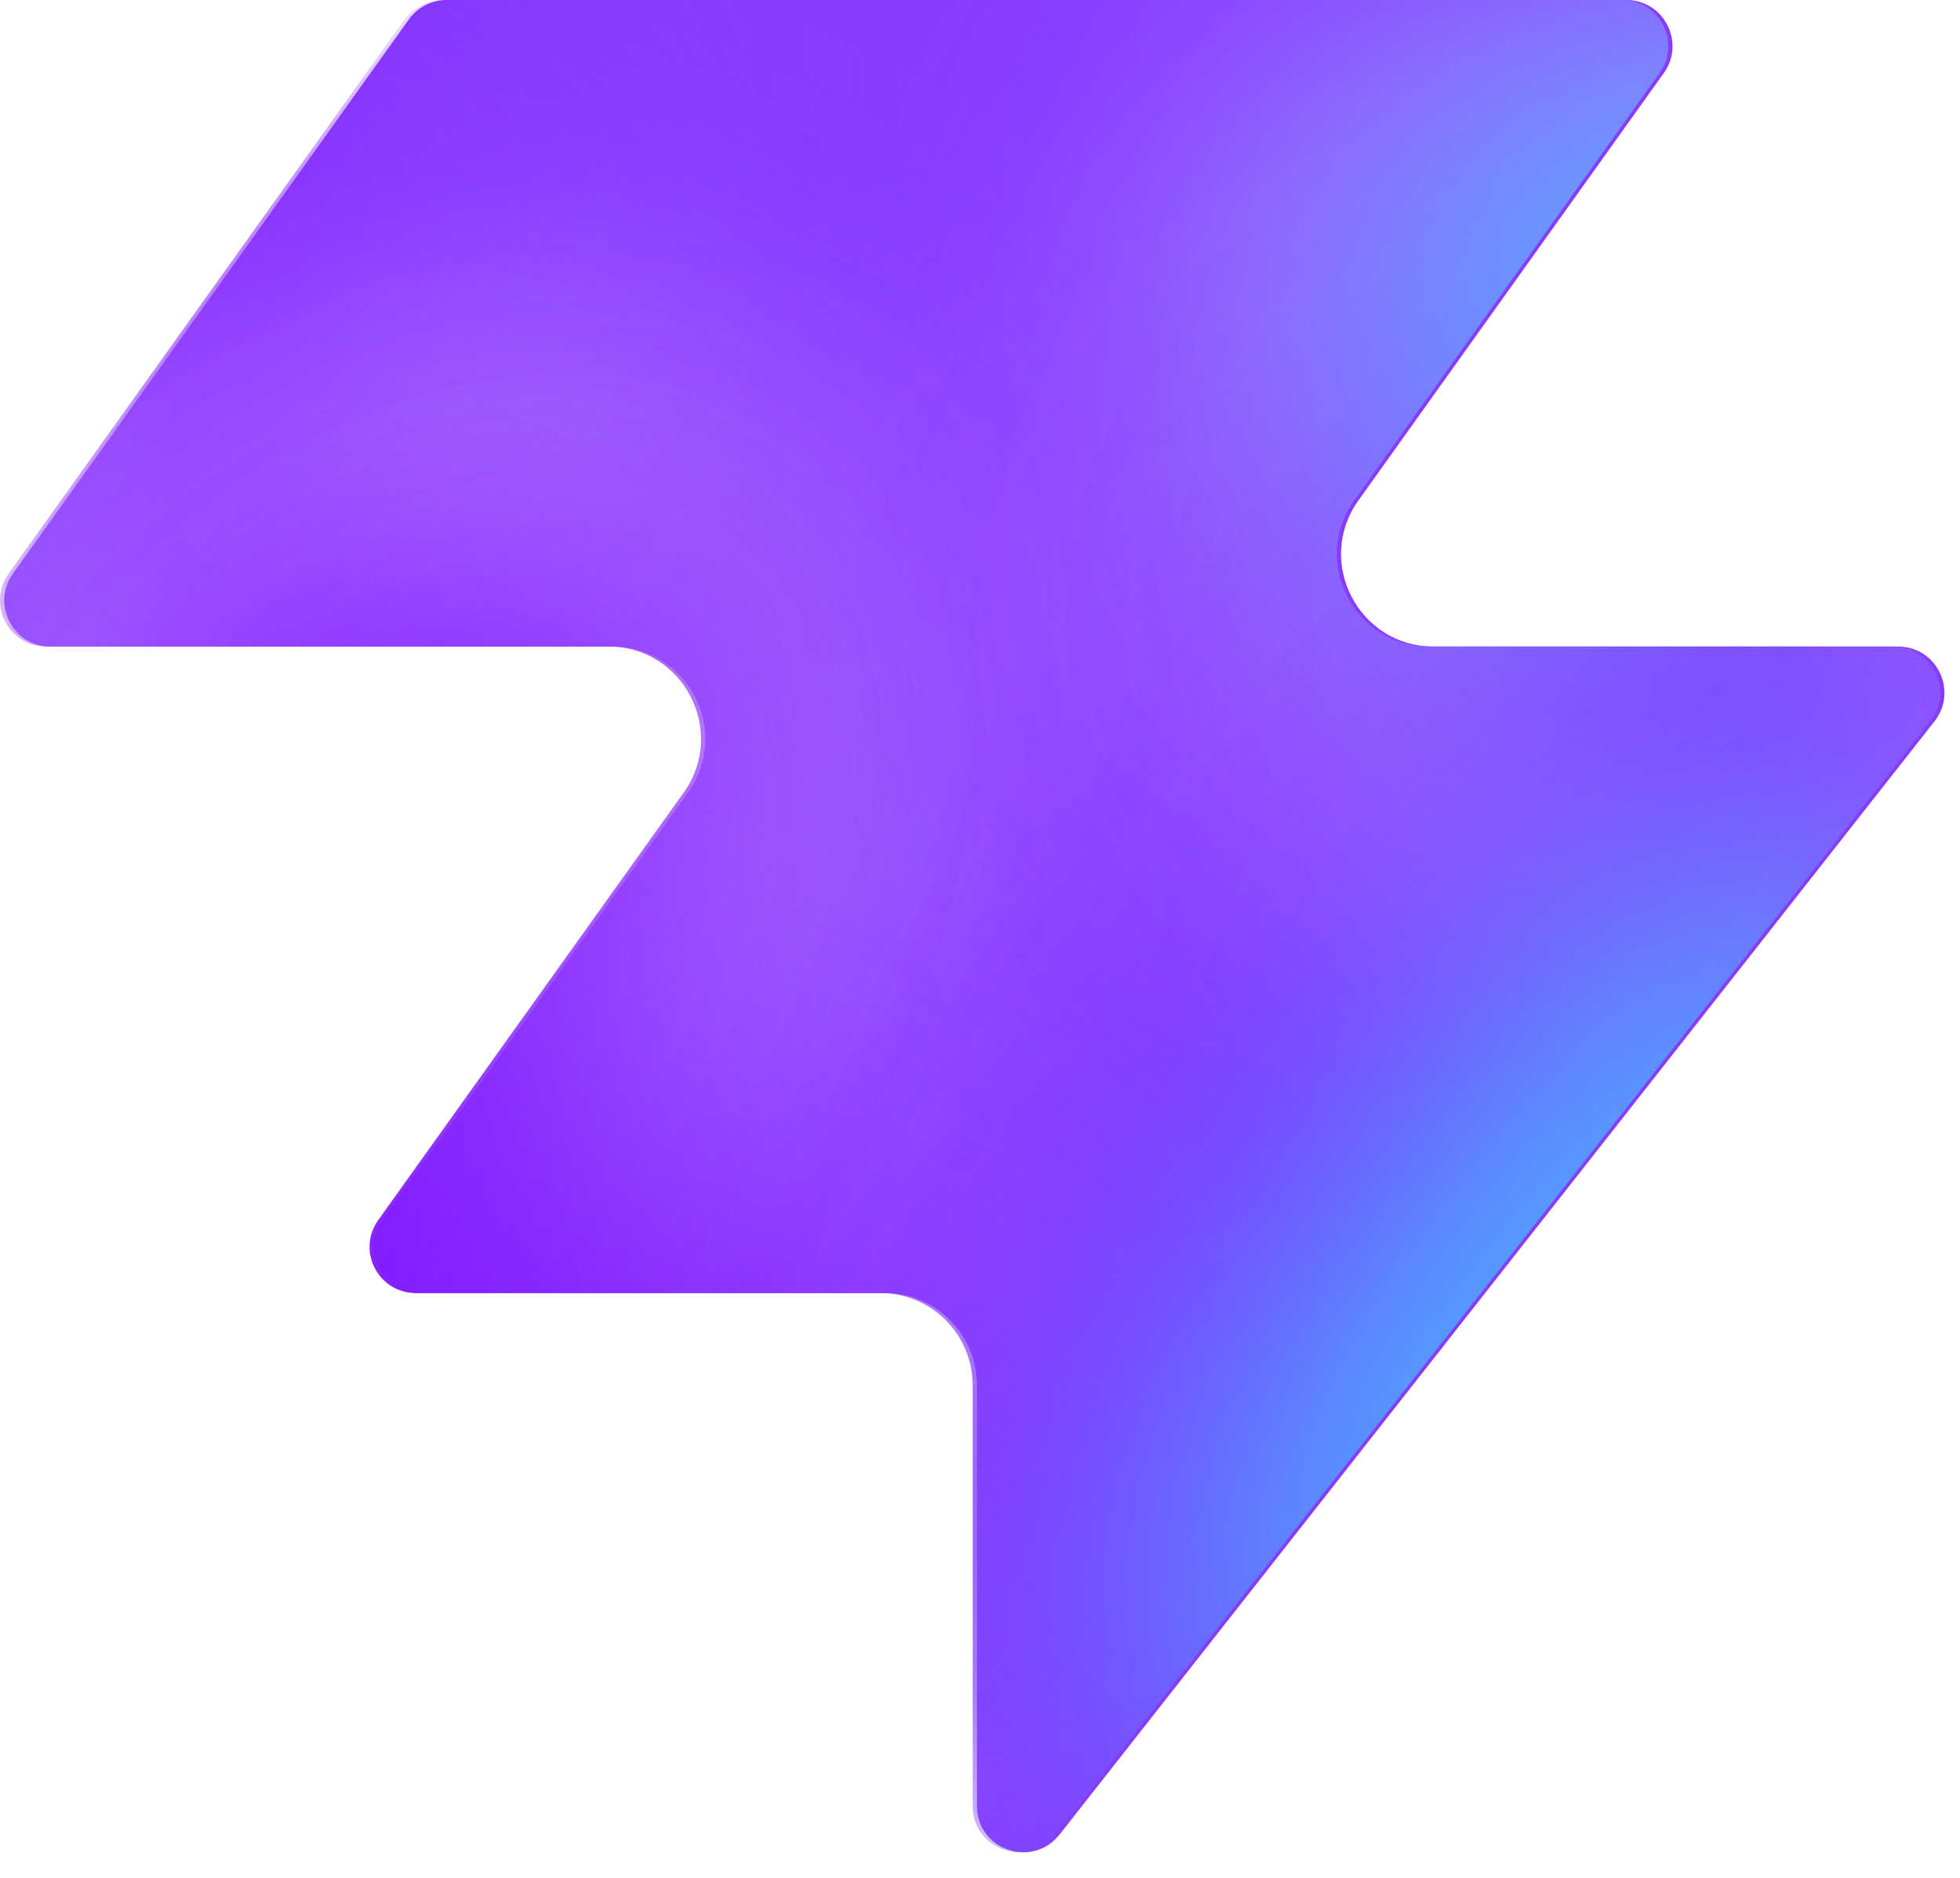
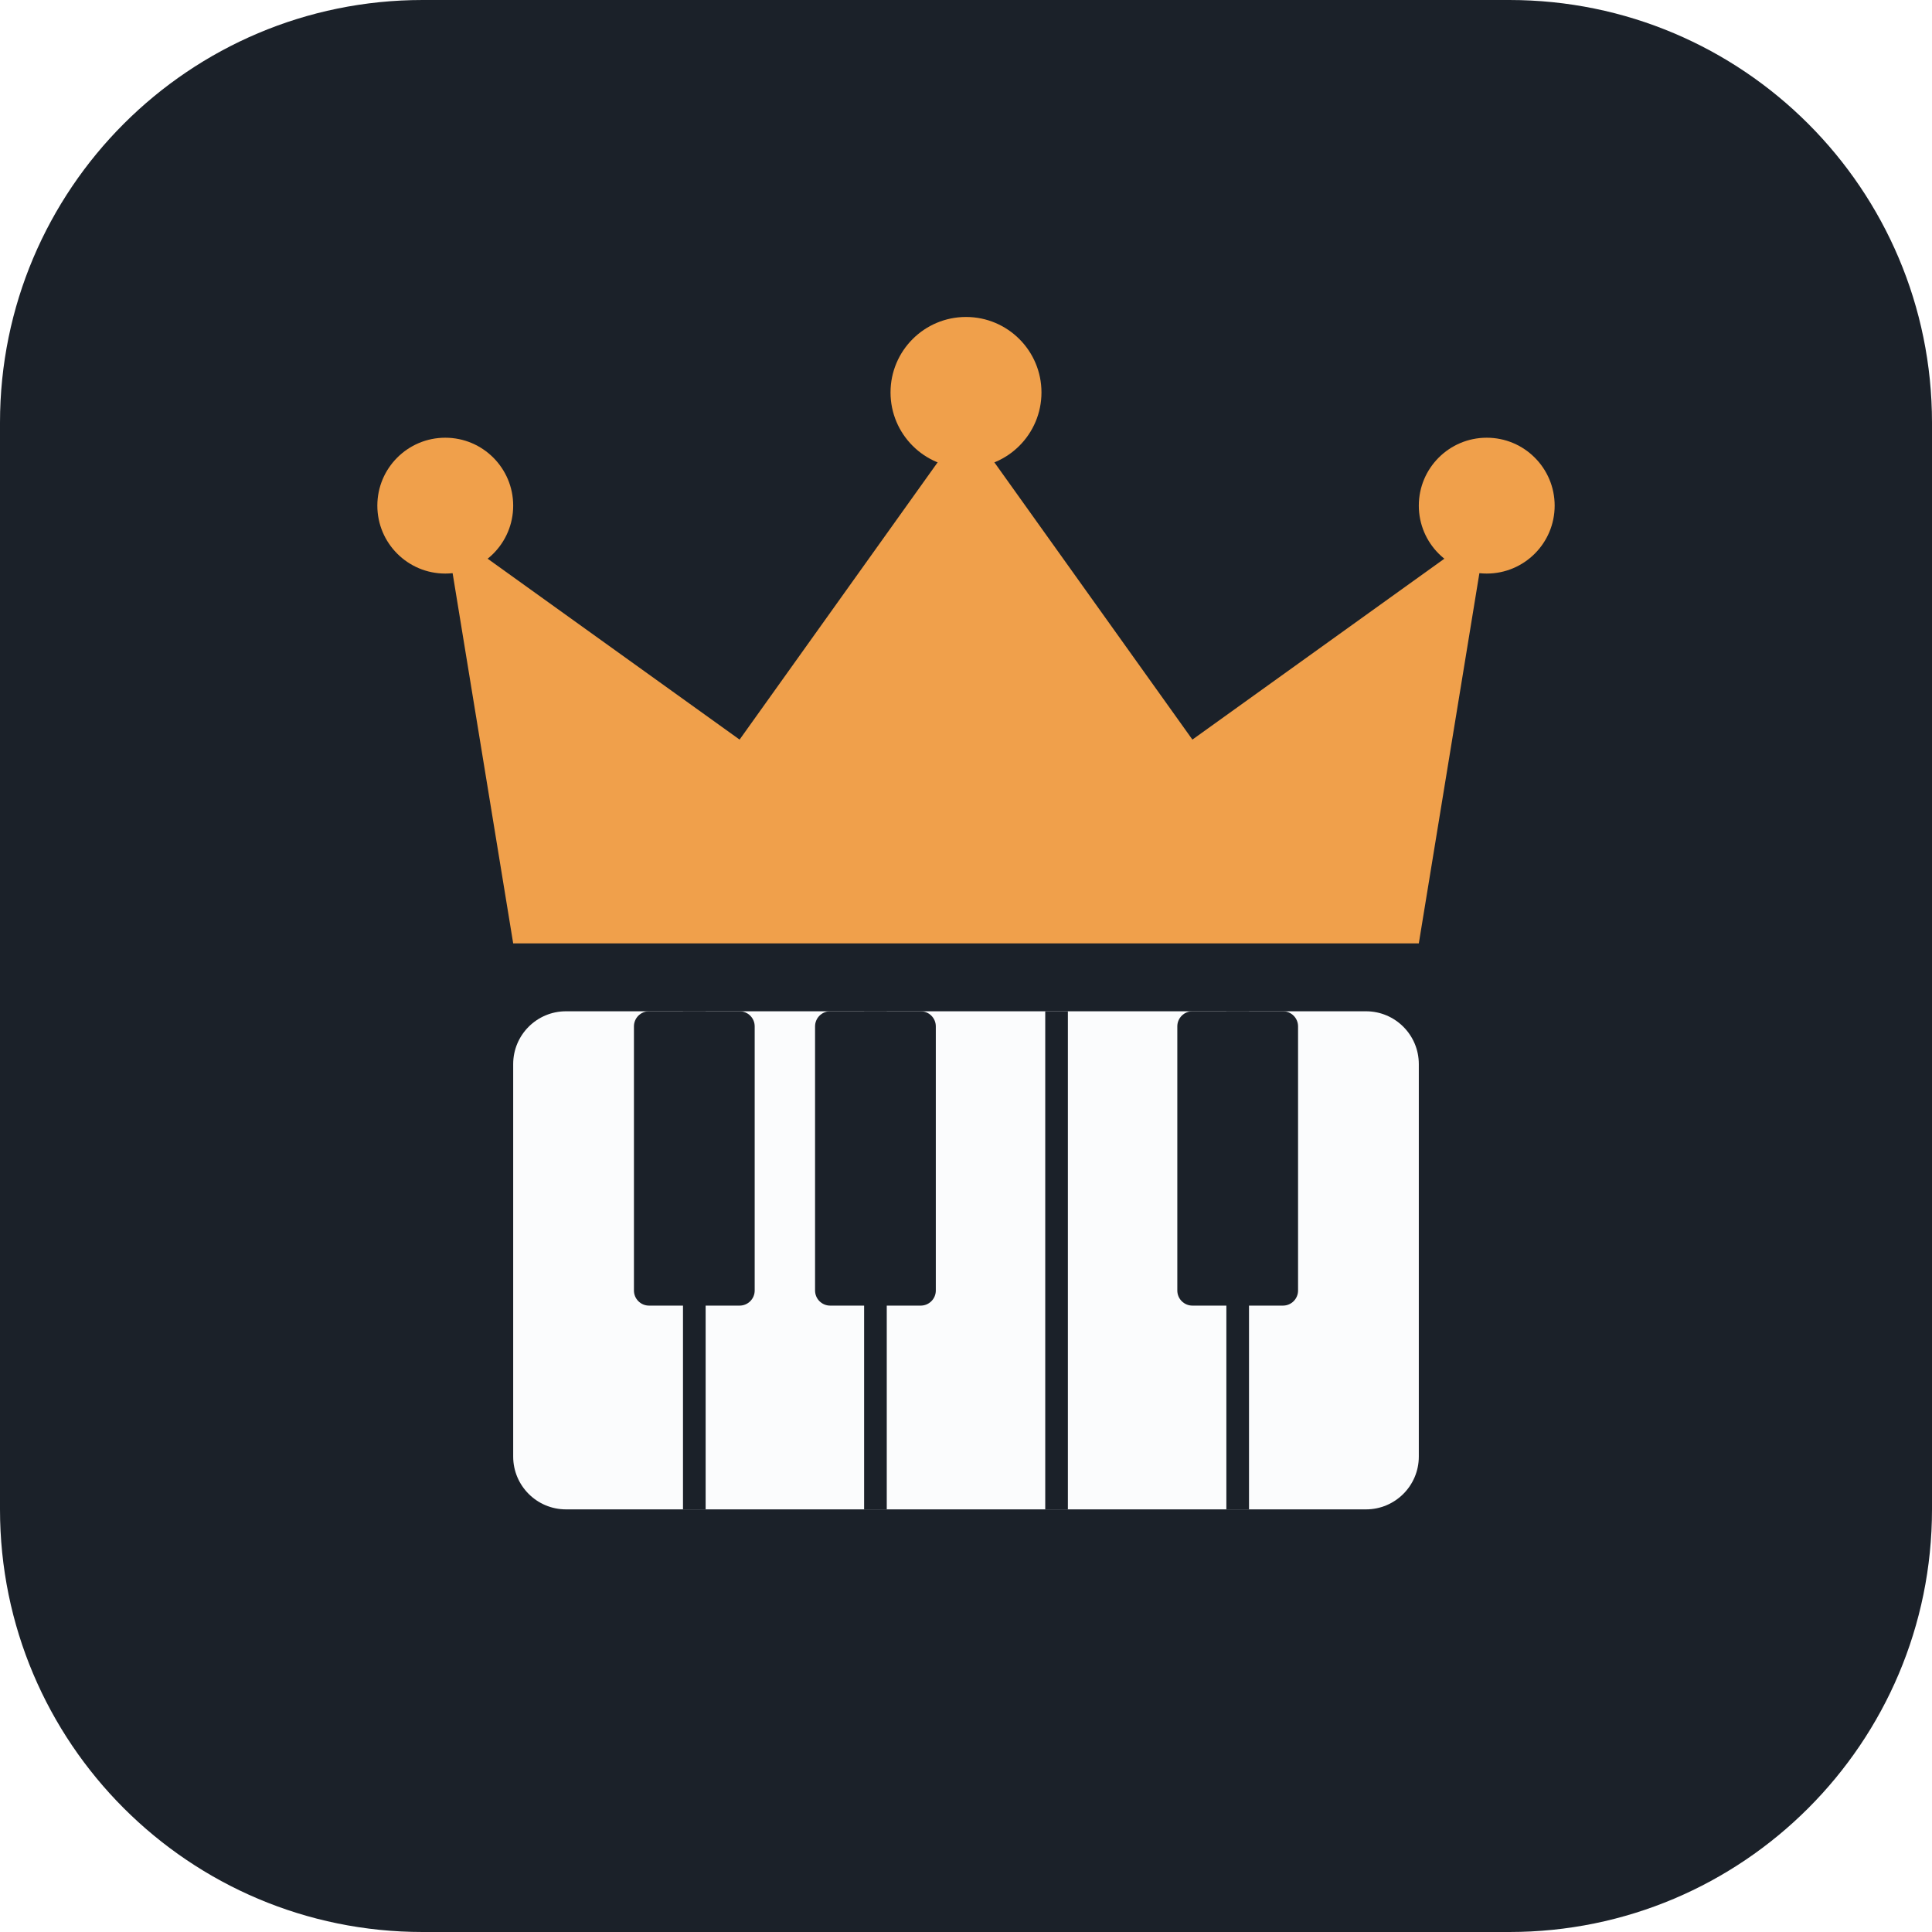
- <svg xmlns="http://www.w3.org/2000/svg" width="48" height="46" fill="none" viewBox="0 0 48 46">
-   <path fill="#863bff" d="M25.946 44.938c-.664.845-2.021.375-2.021-.698V33.937a2.26 2.26 0 0 0-2.262-2.262H10.287c-.92 0-1.456-1.04-.92-1.788l7.48-10.471c1.07-1.497 0-3.578-1.842-3.578H1.237c-.92 0-1.456-1.04-.92-1.788L10.013.474c.214-.297.556-.474.92-.474h28.894c.92 0 1.456 1.04.92 1.788l-7.48 10.471c-1.07 1.498 0 3.579 1.842 3.579h11.377c.943 0 1.473 1.088.89 1.83L25.947 44.94z" style="fill:#863bff;fill:color(display-p3 .525 .23 1);fill-opacity:1" />
-   <mask id="a" width="48" height="46" x="0" y="0" maskUnits="userSpaceOnUse" style="mask-type:alpha">
-     <path fill="#000" d="M25.842 44.938c-.664.844-2.021.375-2.021-.698V33.937a2.26 2.26 0 0 0-2.262-2.262H10.183c-.92 0-1.456-1.04-.92-1.788l7.48-10.471c1.07-1.498 0-3.579-1.842-3.579H1.133c-.92 0-1.456-1.04-.92-1.787L9.91.473c.214-.297.556-.474.92-.474h28.894c.92 0 1.456 1.04.92 1.788l-7.48 10.471c-1.07 1.498 0 3.578 1.842 3.578h11.377c.943 0 1.473 1.088.89 1.832L25.843 44.94z" style="fill:#000;fill-opacity:1" />
-   </mask>
-   <g mask="url(#a)">
-     <g filter="url(#b)">
-       <ellipse cx="5.508" cy="14.704" fill="#ede6ff" rx="5.508" ry="14.704" style="fill:#ede6ff;fill:color(display-p3 .927 .903 1);fill-opacity:1" transform="matrix(.00324 1 1 -.00324 -4.47 31.516)" />
-     </g>
-     <g filter="url(#c)">
-       <ellipse cx="10.399" cy="29.851" fill="#ede6ff" rx="10.399" ry="29.851" style="fill:#ede6ff;fill:color(display-p3 .927 .903 1);fill-opacity:1" transform="matrix(.00324 1 1 -.00324 -39.328 7.883)" />
-     </g>
-     <g filter="url(#d)">
-       <ellipse cx="5.508" cy="30.487" fill="#7e14ff" rx="5.508" ry="30.487" style="fill:#7e14ff;fill:color(display-p3 .492 .077 1);fill-opacity:1" transform="rotate(89.814 -25.913 -14.639)scale(1 -1)" />
-     </g>
-     <g filter="url(#e)">
-       <ellipse cx="5.508" cy="30.599" fill="#7e14ff" rx="5.508" ry="30.599" style="fill:#7e14ff;fill:color(display-p3 .492 .077 1);fill-opacity:1" transform="rotate(89.814 -32.644 -3.334)scale(1 -1)" />
-     </g>
-     <g filter="url(#f)">
-       <ellipse cx="5.508" cy="30.599" fill="#7e14ff" rx="5.508" ry="30.599" style="fill:#7e14ff;fill:color(display-p3 .492 .077 1);fill-opacity:1" transform="matrix(.00324 1 1 -.00324 -34.34 30.47)" />
-     </g>
-     <g filter="url(#g)">
-       <ellipse cx="14.072" cy="22.078" fill="#ede6ff" rx="14.072" ry="22.078" style="fill:#ede6ff;fill:color(display-p3 .927 .903 1);fill-opacity:1" transform="rotate(93.35 24.506 48.493)scale(-1 1)" />
-     </g>
-     <g filter="url(#h)">
-       <ellipse cx="3.47" cy="21.501" fill="#7e14ff" rx="3.47" ry="21.501" style="fill:#7e14ff;fill:color(display-p3 .492 .077 1);fill-opacity:1" transform="rotate(89.009 28.708 47.59)scale(-1 1)" />
-     </g>
-     <g filter="url(#i)">
-       <ellipse cx="3.47" cy="21.501" fill="#7e14ff" rx="3.47" ry="21.501" style="fill:#7e14ff;fill:color(display-p3 .492 .077 1);fill-opacity:1" transform="rotate(89.009 28.708 47.59)scale(-1 1)" />
-     </g>
-     <g filter="url(#j)">
-       <ellipse cx=".387" cy="8.972" fill="#7e14ff" rx="4.407" ry="29.108" style="fill:#7e14ff;fill:color(display-p3 .492 .077 1);fill-opacity:1" transform="rotate(39.51 .387 8.972)" />
-     </g>
-     <g filter="url(#k)">
-       <ellipse cx="47.523" cy="-6.092" fill="#7e14ff" rx="4.407" ry="29.108" style="fill:#7e14ff;fill:color(display-p3 .492 .077 1);fill-opacity:1" transform="rotate(37.892 47.523 -6.092)" />
-     </g>
-     <g filter="url(#l)">
-       <ellipse cx="41.412" cy="6.333" fill="#47bfff" rx="5.971" ry="9.665" style="fill:#47bfff;fill:color(display-p3 .28 .748 1);fill-opacity:1" transform="rotate(37.892 41.412 6.333)" />
-     </g>
-     <g filter="url(#m)">
-       <ellipse cx="-1.879" cy="38.332" fill="#7e14ff" rx="4.407" ry="29.108" style="fill:#7e14ff;fill:color(display-p3 .492 .077 1);fill-opacity:1" transform="rotate(37.892 -1.88 38.332)" />
-     </g>
-     <g filter="url(#n)">
-       <ellipse cx="-1.879" cy="38.332" fill="#7e14ff" rx="4.407" ry="29.108" style="fill:#7e14ff;fill:color(display-p3 .492 .077 1);fill-opacity:1" transform="rotate(37.892 -1.88 38.332)" />
-     </g>
-     <g filter="url(#o)">
-       <ellipse cx="35.651" cy="29.907" fill="#7e14ff" rx="4.407" ry="29.108" style="fill:#7e14ff;fill:color(display-p3 .492 .077 1);fill-opacity:1" transform="rotate(37.892 35.651 29.907)" />
-     </g>
-     <g filter="url(#p)">
-       <ellipse cx="38.418" cy="32.4" fill="#47bfff" rx="5.971" ry="15.297" style="fill:#47bfff;fill:color(display-p3 .28 .748 1);fill-opacity:1" transform="rotate(37.892 38.418 32.4)" />
-     </g>
+ <svg xmlns="http://www.w3.org/2000/svg" viewBox="0 0 512 512">
+   <rect width="512" height="512" rx="112" fill="#1b2129" />
+   <path d="M136 250 L118 140 L196 196 L256 112 L316 196 L394 140 L376 250 Z" fill="#f0a04b" />
+   <circle cx="118" cy="134" r="18" fill="#f0a04b" />
+   <circle cx="256" cy="104" r="20" fill="#f0a04b" />
+   <circle cx="394" cy="134" r="18" fill="#f0a04b" />
+   <rect x="136" y="268" width="240" height="132" rx="14" fill="#fbfcfd" />
+   <g stroke="#1b2129" stroke-width="6">
+     <line x1="184" y1="268" x2="184" y2="400" />
+     <line x1="232" y1="268" x2="232" y2="400" />
+     <line x1="280" y1="268" x2="280" y2="400" />
+     <line x1="328" y1="268" x2="328" y2="400" />
  </g>
-   <defs>
-     <filter id="b" width="60.045" height="41.654" x="-19.77" y="16.149" color-interpolation-filters="sRGB" filterUnits="userSpaceOnUse">
-       <feFlood flood-opacity="0" result="BackgroundImageFix" />
-       <feBlend in="SourceGraphic" in2="BackgroundImageFix" result="shape" />
-       <feGaussianBlur result="effect1_foregroundBlur_2002_17158" stdDeviation="7.659" />
-     </filter>
-     <filter id="c" width="90.34" height="51.437" x="-54.613" y="-7.533" color-interpolation-filters="sRGB" filterUnits="userSpaceOnUse">
-       <feFlood flood-opacity="0" result="BackgroundImageFix" />
-       <feBlend in="SourceGraphic" in2="BackgroundImageFix" result="shape" />
-       <feGaussianBlur result="effect1_foregroundBlur_2002_17158" stdDeviation="7.659" />
-     </filter>
-     <filter id="d" width="79.355" height="29.4" x="-49.64" y="2.03" color-interpolation-filters="sRGB" filterUnits="userSpaceOnUse">
-       <feFlood flood-opacity="0" result="BackgroundImageFix" />
-       <feBlend in="SourceGraphic" in2="BackgroundImageFix" result="shape" />
-       <feGaussianBlur result="effect1_foregroundBlur_2002_17158" stdDeviation="4.596" />
-     </filter>
-     <filter id="e" width="79.579" height="29.4" x="-45.045" y="20.029" color-interpolation-filters="sRGB" filterUnits="userSpaceOnUse">
-       <feFlood flood-opacity="0" result="BackgroundImageFix" />
-       <feBlend in="SourceGraphic" in2="BackgroundImageFix" result="shape" />
-       <feGaussianBlur result="effect1_foregroundBlur_2002_17158" stdDeviation="4.596" />
-     </filter>
-     <filter id="f" width="79.579" height="29.4" x="-43.513" y="21.178" color-interpolation-filters="sRGB" filterUnits="userSpaceOnUse">
-       <feFlood flood-opacity="0" result="BackgroundImageFix" />
-       <feBlend in="SourceGraphic" in2="BackgroundImageFix" result="shape" />
-       <feGaussianBlur result="effect1_foregroundBlur_2002_17158" stdDeviation="4.596" />
-     </filter>
-     <filter id="g" width="74.749" height="58.852" x="15.756" y="-17.901" color-interpolation-filters="sRGB" filterUnits="userSpaceOnUse">
-       <feFlood flood-opacity="0" result="BackgroundImageFix" />
-       <feBlend in="SourceGraphic" in2="BackgroundImageFix" result="shape" />
-       <feGaussianBlur result="effect1_foregroundBlur_2002_17158" stdDeviation="7.659" />
-     </filter>
-     <filter id="h" width="61.377" height="25.362" x="23.548" y="2.284" color-interpolation-filters="sRGB" filterUnits="userSpaceOnUse">
-       <feFlood flood-opacity="0" result="BackgroundImageFix" />
-       <feBlend in="SourceGraphic" in2="BackgroundImageFix" result="shape" />
-       <feGaussianBlur result="effect1_foregroundBlur_2002_17158" stdDeviation="4.596" />
-     </filter>
-     <filter id="i" width="61.377" height="25.362" x="23.548" y="2.284" color-interpolation-filters="sRGB" filterUnits="userSpaceOnUse">
-       <feFlood flood-opacity="0" result="BackgroundImageFix" />
-       <feBlend in="SourceGraphic" in2="BackgroundImageFix" result="shape" />
-       <feGaussianBlur result="effect1_foregroundBlur_2002_17158" stdDeviation="4.596" />
-     </filter>
-     <filter id="j" width="56.045" height="63.649" x="-27.636" y="-22.853" color-interpolation-filters="sRGB" filterUnits="userSpaceOnUse">
-       <feFlood flood-opacity="0" result="BackgroundImageFix" />
-       <feBlend in="SourceGraphic" in2="BackgroundImageFix" result="shape" />
-       <feGaussianBlur result="effect1_foregroundBlur_2002_17158" stdDeviation="4.596" />
-     </filter>
-     <filter id="k" width="54.814" height="64.646" x="20.116" y="-38.415" color-interpolation-filters="sRGB" filterUnits="userSpaceOnUse">
-       <feFlood flood-opacity="0" result="BackgroundImageFix" />
-       <feBlend in="SourceGraphic" in2="BackgroundImageFix" result="shape" />
-       <feGaussianBlur result="effect1_foregroundBlur_2002_17158" stdDeviation="4.596" />
-     </filter>
-     <filter id="l" width="33.541" height="35.313" x="24.641" y="-11.323" color-interpolation-filters="sRGB" filterUnits="userSpaceOnUse">
-       <feFlood flood-opacity="0" result="BackgroundImageFix" />
-       <feBlend in="SourceGraphic" in2="BackgroundImageFix" result="shape" />
-       <feGaussianBlur result="effect1_foregroundBlur_2002_17158" stdDeviation="4.596" />
-     </filter>
-     <filter id="m" width="54.814" height="64.646" x="-29.286" y="6.009" color-interpolation-filters="sRGB" filterUnits="userSpaceOnUse">
-       <feFlood flood-opacity="0" result="BackgroundImageFix" />
-       <feBlend in="SourceGraphic" in2="BackgroundImageFix" result="shape" />
-       <feGaussianBlur result="effect1_foregroundBlur_2002_17158" stdDeviation="4.596" />
-     </filter>
-     <filter id="n" width="54.814" height="64.646" x="-29.286" y="6.009" color-interpolation-filters="sRGB" filterUnits="userSpaceOnUse">
-       <feFlood flood-opacity="0" result="BackgroundImageFix" />
-       <feBlend in="SourceGraphic" in2="BackgroundImageFix" result="shape" />
-       <feGaussianBlur result="effect1_foregroundBlur_2002_17158" stdDeviation="4.596" />
-     </filter>
-     <filter id="o" width="54.814" height="64.646" x="8.244" y="-2.416" color-interpolation-filters="sRGB" filterUnits="userSpaceOnUse">
-       <feFlood flood-opacity="0" result="BackgroundImageFix" />
-       <feBlend in="SourceGraphic" in2="BackgroundImageFix" result="shape" />
-       <feGaussianBlur result="effect1_foregroundBlur_2002_17158" stdDeviation="4.596" />
-     </filter>
-     <filter id="p" width="39.409" height="43.623" x="18.713" y="10.588" color-interpolation-filters="sRGB" filterUnits="userSpaceOnUse">
-       <feFlood flood-opacity="0" result="BackgroundImageFix" />
-       <feBlend in="SourceGraphic" in2="BackgroundImageFix" result="shape" />
-       <feGaussianBlur result="effect1_foregroundBlur_2002_17158" stdDeviation="4.596" />
-     </filter>
-   </defs>
+   <g fill="#1b2129">
+     <rect x="168" y="268" width="32" height="78" rx="4" />
+     <rect x="216" y="268" width="32" height="78" rx="4" />
+     <rect x="312" y="268" width="32" height="78" rx="4" />
+   </g>
</svg>
